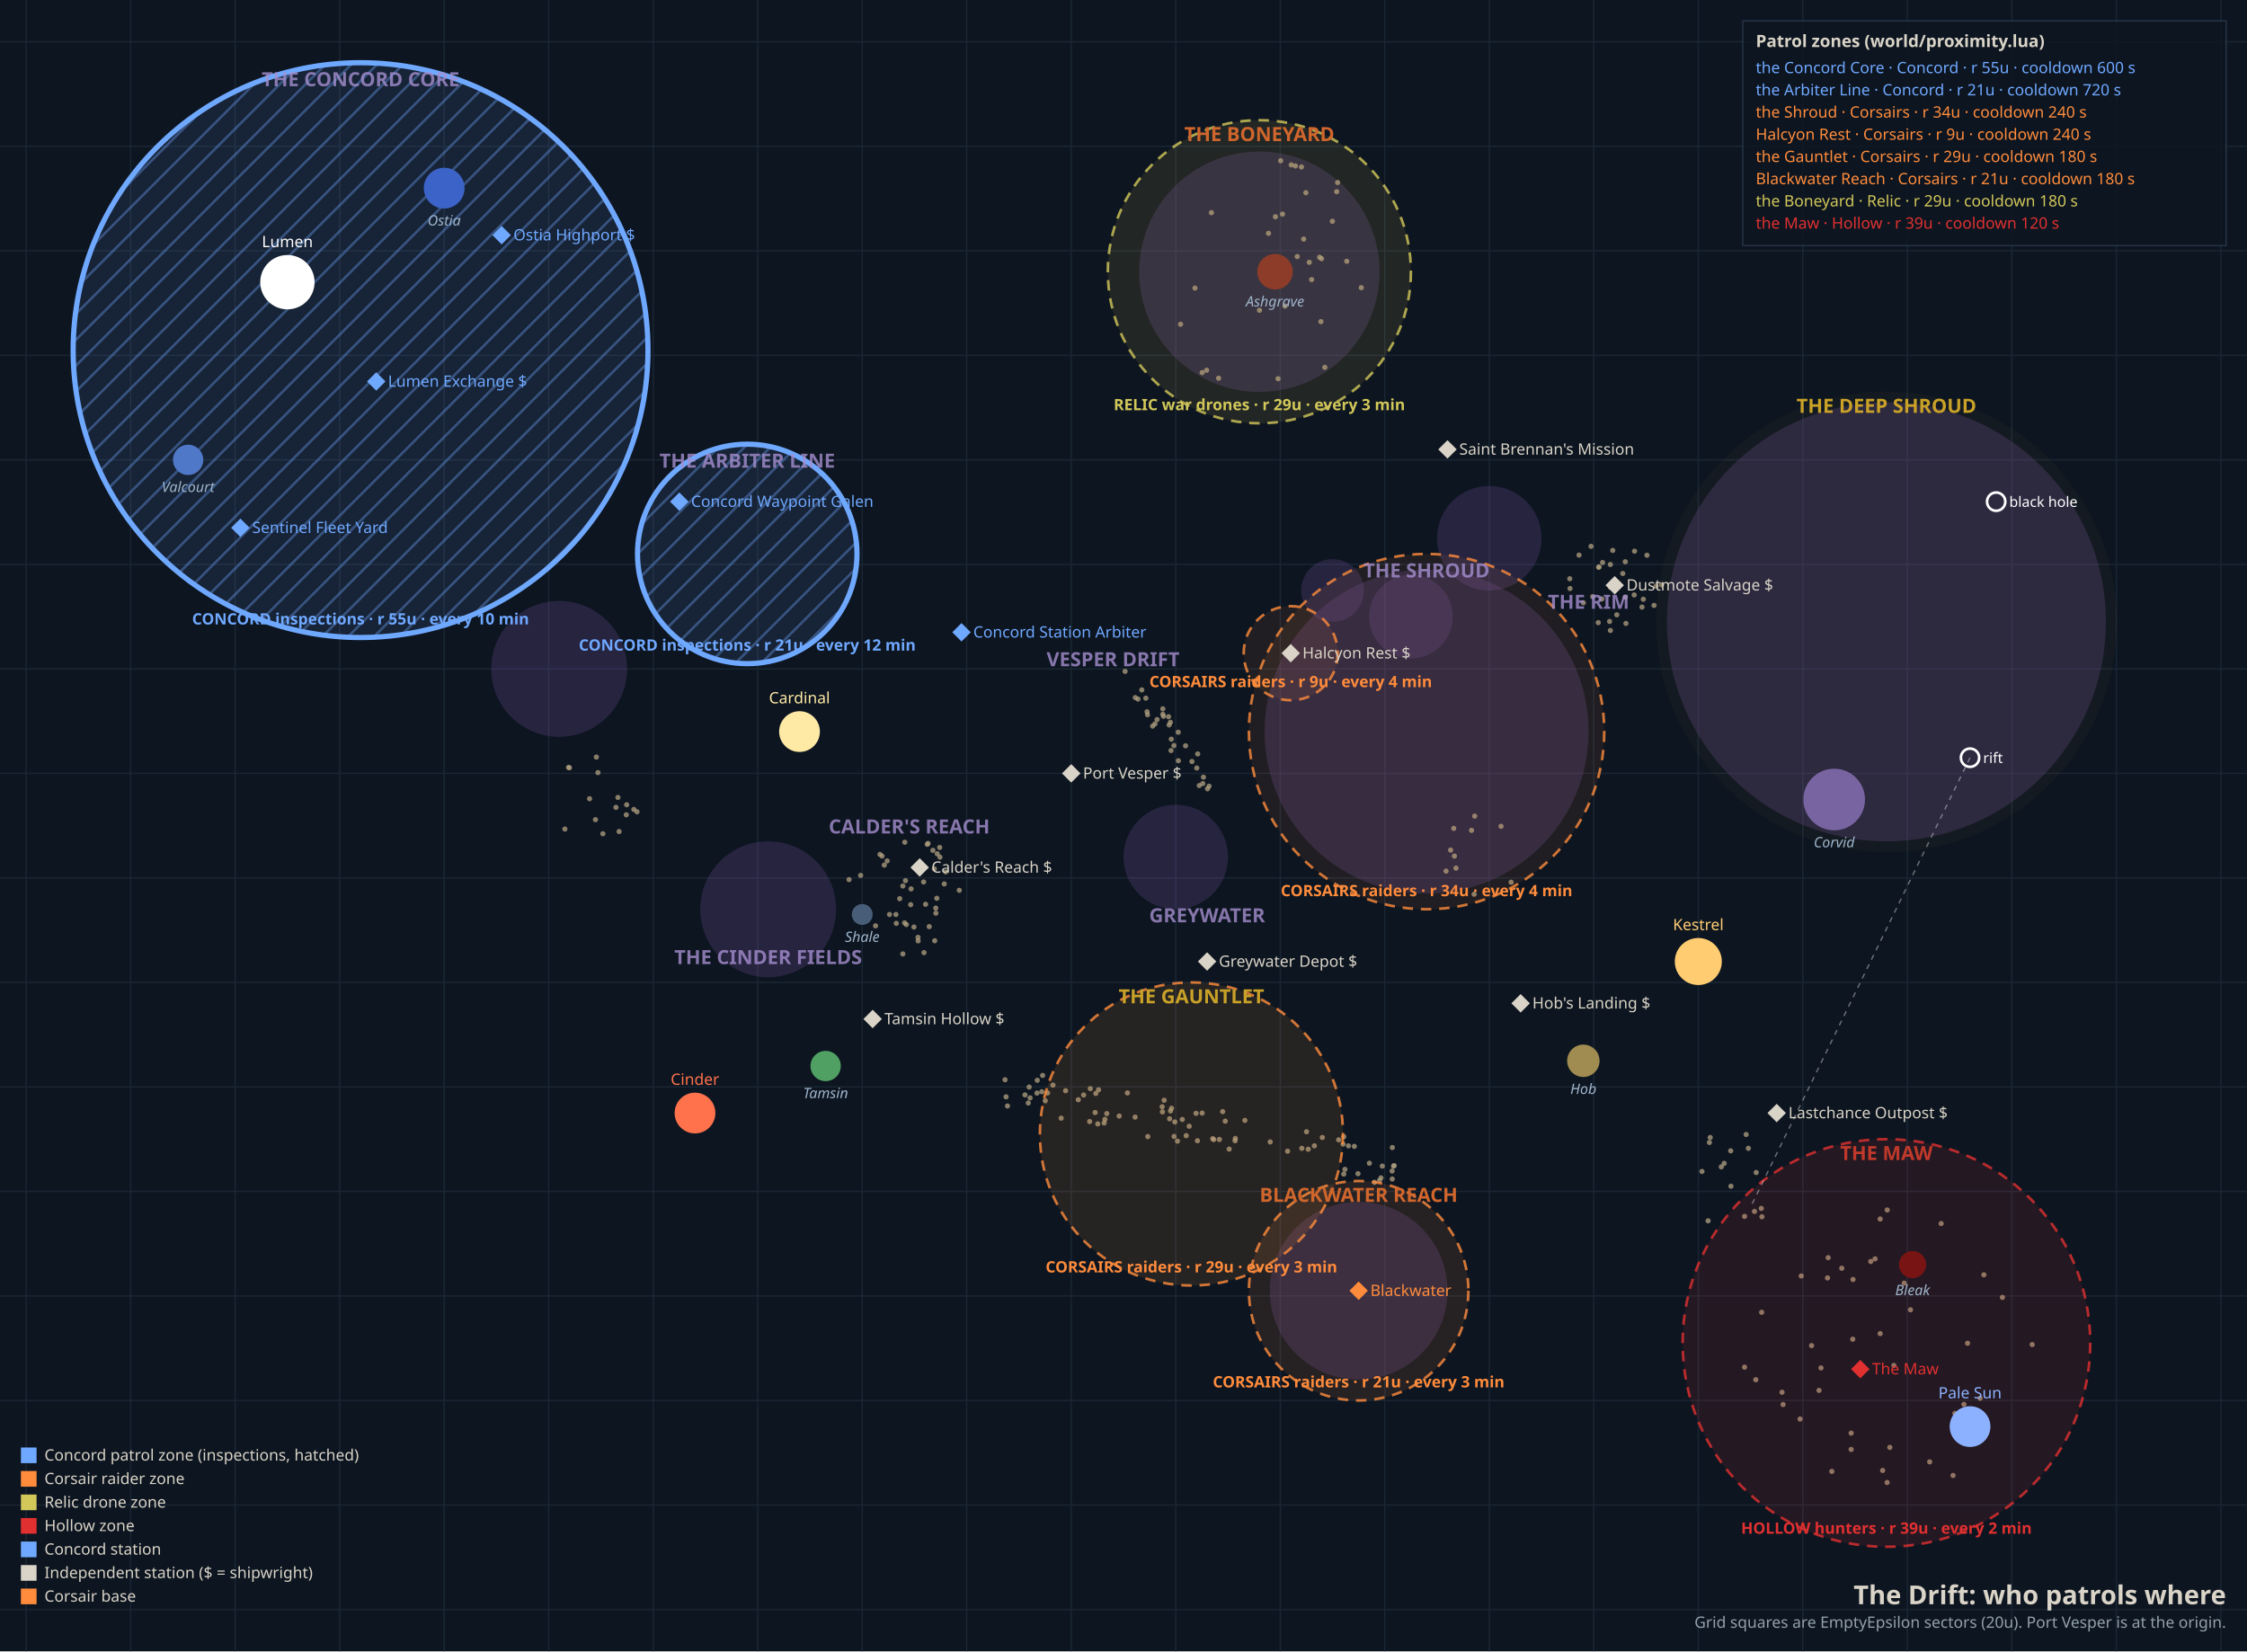
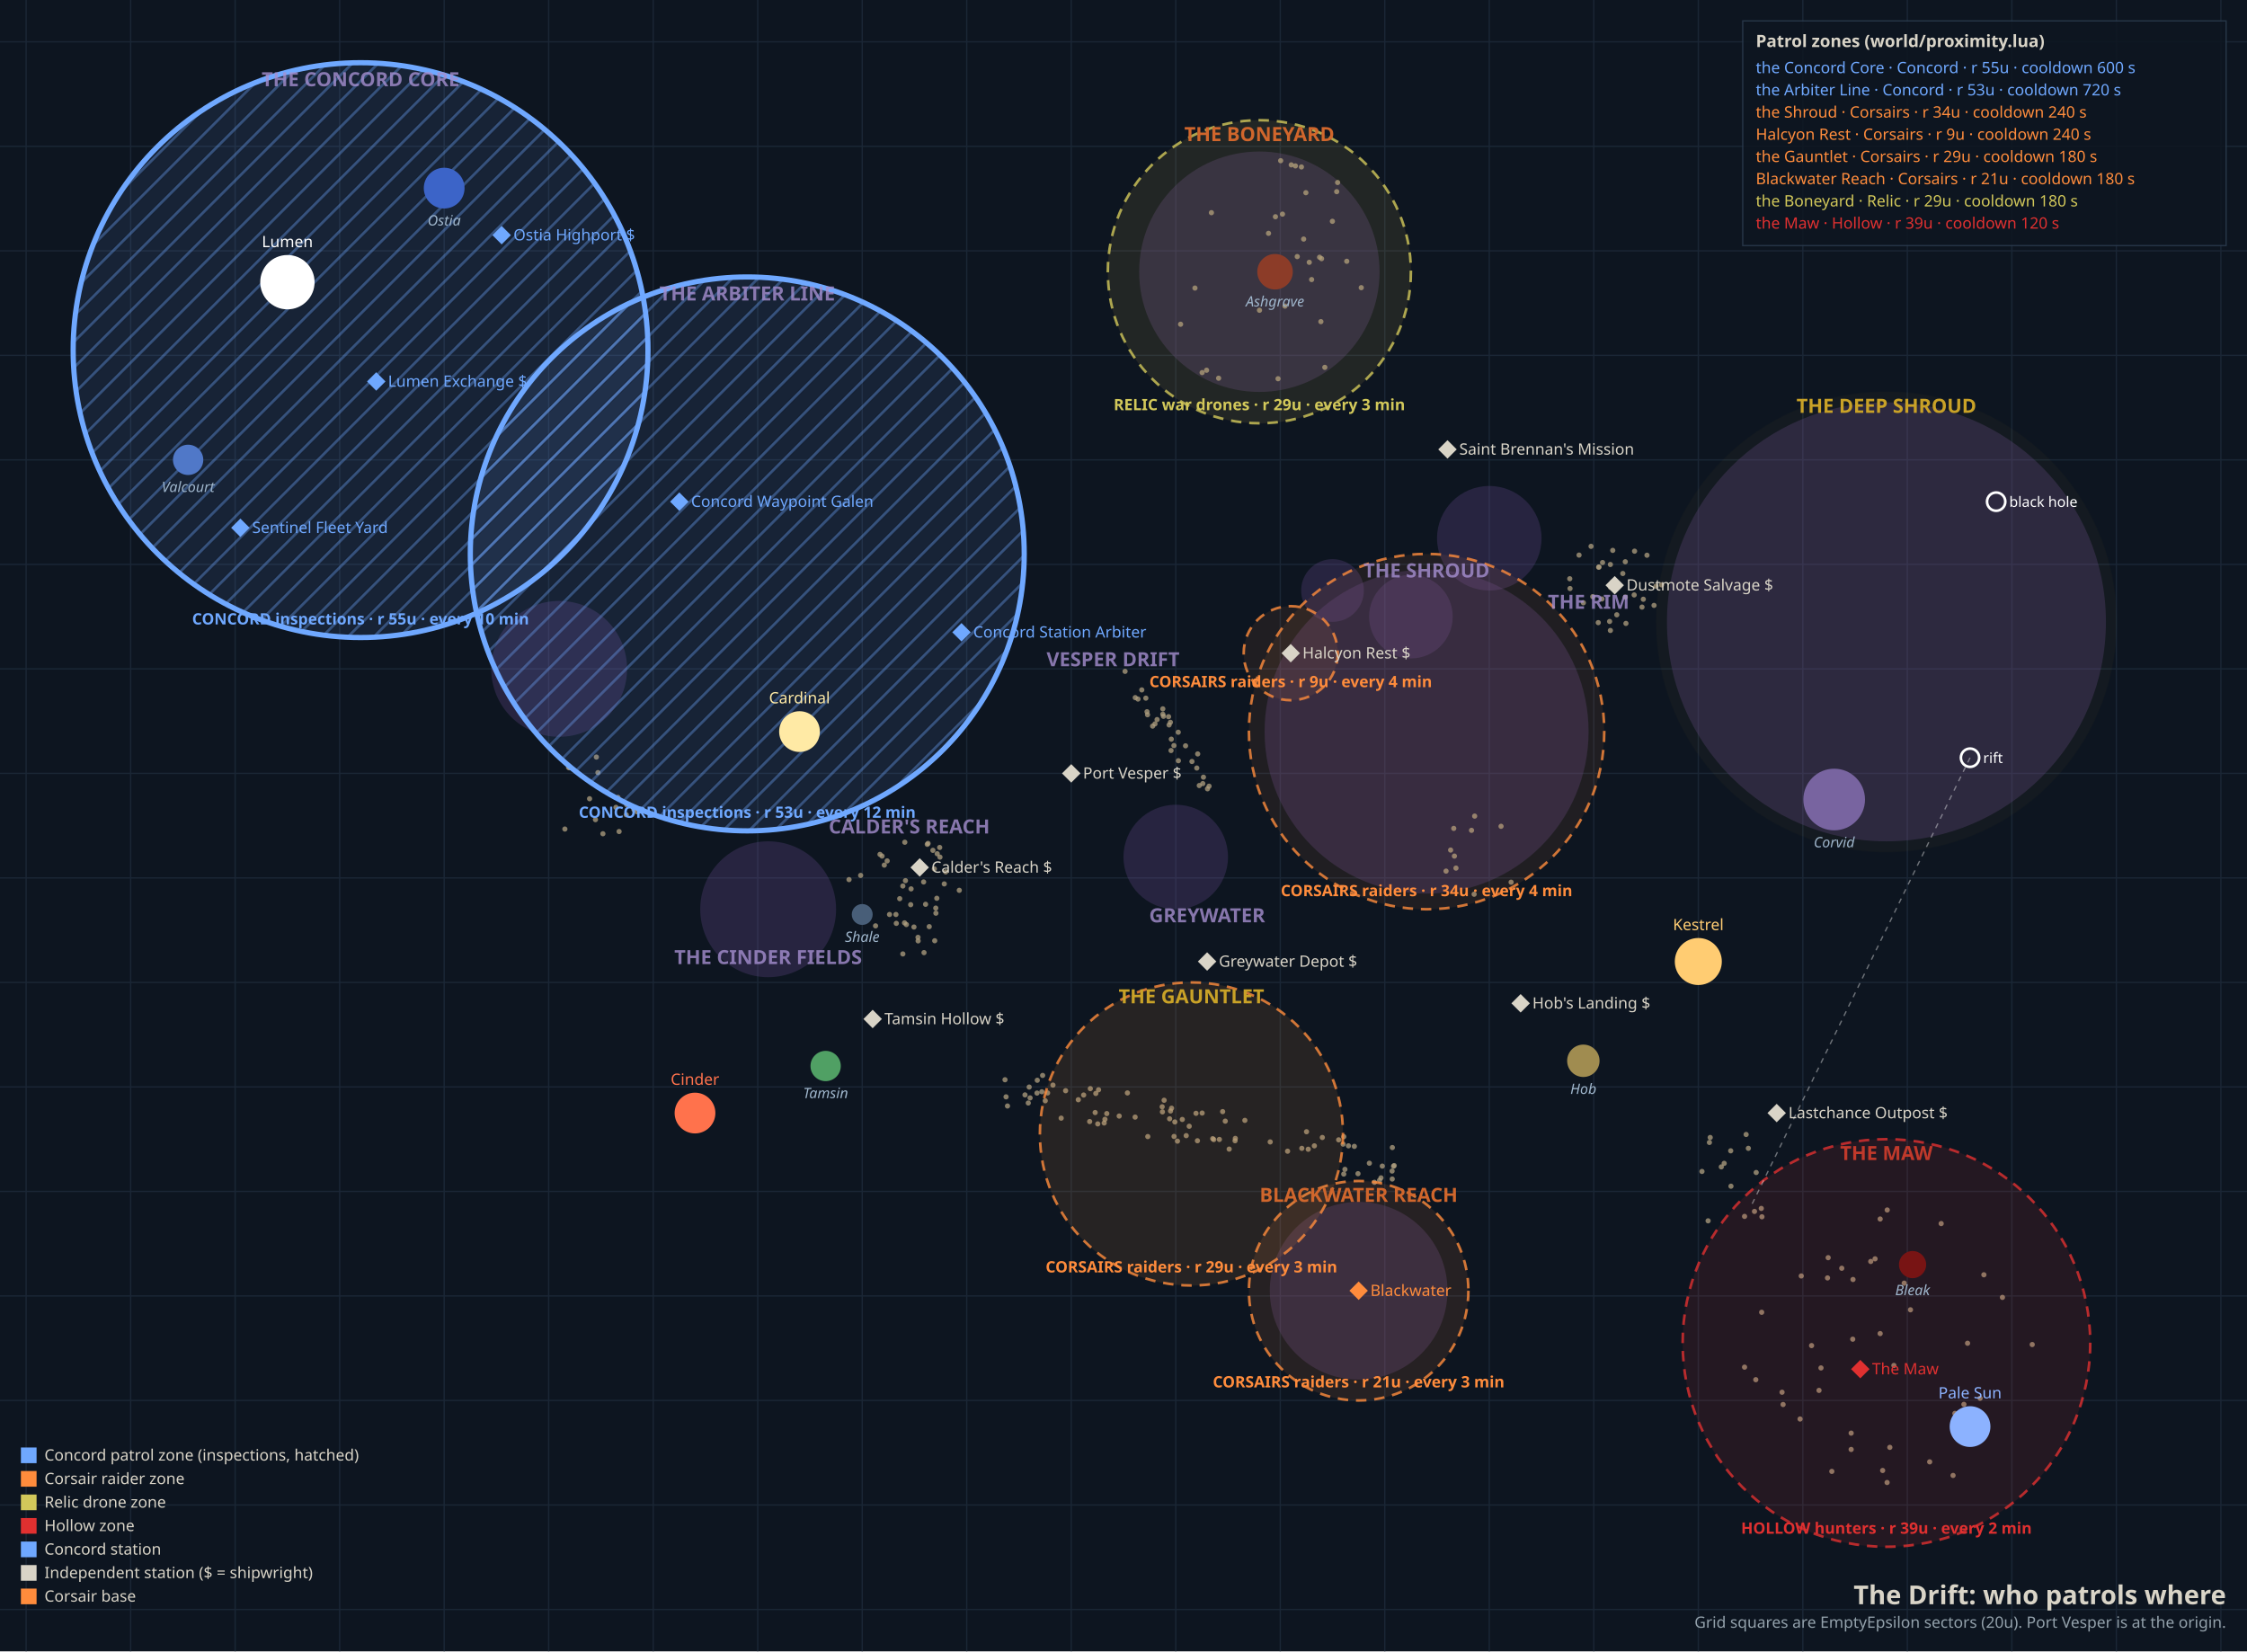
<svg xmlns="http://www.w3.org/2000/svg" viewBox="0 0 1720 1264" font-family="system-ui, sans-serif">
  <rect width="1720" height="1264" fill="#0d1520" />
  <line x1="-60.0" y1="0" x2="-60.0" y2="1264" stroke="#1a2635" stroke-width="1" />
  <line x1="20.0" y1="0" x2="20.0" y2="1264" stroke="#1a2635" stroke-width="1" />
  <line x1="100.0" y1="0" x2="100.0" y2="1264" stroke="#1a2635" stroke-width="1" />
  <line x1="180.0" y1="0" x2="180.0" y2="1264" stroke="#1a2635" stroke-width="1" />
  <line x1="260.0" y1="0" x2="260.0" y2="1264" stroke="#1a2635" stroke-width="1" />
  <line x1="340.0" y1="0" x2="340.0" y2="1264" stroke="#1a2635" stroke-width="1" />
  <line x1="420.0" y1="0" x2="420.0" y2="1264" stroke="#1a2635" stroke-width="1" />
  <line x1="500.0" y1="0" x2="500.0" y2="1264" stroke="#1a2635" stroke-width="1" />
  <line x1="580.0" y1="0" x2="580.0" y2="1264" stroke="#1a2635" stroke-width="1" />
  <line x1="660.0" y1="0" x2="660.0" y2="1264" stroke="#1a2635" stroke-width="1" />
  <line x1="740.0" y1="0" x2="740.0" y2="1264" stroke="#1a2635" stroke-width="1" />
  <line x1="820.0" y1="0" x2="820.0" y2="1264" stroke="#1a2635" stroke-width="1" />
  <line x1="900.0" y1="0" x2="900.0" y2="1264" stroke="#1a2635" stroke-width="1" />
  <line x1="980.0" y1="0" x2="980.0" y2="1264" stroke="#1a2635" stroke-width="1" />
  <line x1="1060.0" y1="0" x2="1060.0" y2="1264" stroke="#1a2635" stroke-width="1" />
  <line x1="1140.0" y1="0" x2="1140.0" y2="1264" stroke="#1a2635" stroke-width="1" />
  <line x1="1220.0" y1="0" x2="1220.0" y2="1264" stroke="#1a2635" stroke-width="1" />
  <line x1="1300.0" y1="0" x2="1300.0" y2="1264" stroke="#1a2635" stroke-width="1" />
  <line x1="1380.0" y1="0" x2="1380.0" y2="1264" stroke="#1a2635" stroke-width="1" />
  <line x1="1460.0" y1="0" x2="1460.0" y2="1264" stroke="#1a2635" stroke-width="1" />
  <line x1="1540.0" y1="0" x2="1540.0" y2="1264" stroke="#1a2635" stroke-width="1" />
  <line x1="1620.0" y1="0" x2="1620.0" y2="1264" stroke="#1a2635" stroke-width="1" />
  <line x1="1700.0" y1="0" x2="1700.0" y2="1264" stroke="#1a2635" stroke-width="1" />
  <line x1="0" y1="-48.0" x2="1720" y2="-48.0" stroke="#1a2635" stroke-width="1" />
  <line x1="0" y1="32.0" x2="1720" y2="32.0" stroke="#1a2635" stroke-width="1" />
  <line x1="0" y1="112.0" x2="1720" y2="112.0" stroke="#1a2635" stroke-width="1" />
  <line x1="0" y1="192.0" x2="1720" y2="192.0" stroke="#1a2635" stroke-width="1" />
  <line x1="0" y1="272.0" x2="1720" y2="272.0" stroke="#1a2635" stroke-width="1" />
  <line x1="0" y1="352.0" x2="1720" y2="352.0" stroke="#1a2635" stroke-width="1" />
  <line x1="0" y1="432.0" x2="1720" y2="432.0" stroke="#1a2635" stroke-width="1" />
  <line x1="0" y1="512.0" x2="1720" y2="512.0" stroke="#1a2635" stroke-width="1" />
  <line x1="0" y1="592.0" x2="1720" y2="592.0" stroke="#1a2635" stroke-width="1" />
  <line x1="0" y1="672.0" x2="1720" y2="672.0" stroke="#1a2635" stroke-width="1" />
  <line x1="0" y1="752.0" x2="1720" y2="752.0" stroke="#1a2635" stroke-width="1" />
  <line x1="0" y1="832.0" x2="1720" y2="832.0" stroke="#1a2635" stroke-width="1" />
  <line x1="0" y1="912.0" x2="1720" y2="912.0" stroke="#1a2635" stroke-width="1" />
  <line x1="0" y1="992.0" x2="1720" y2="992.0" stroke="#1a2635" stroke-width="1" />
  <line x1="0" y1="1072.0" x2="1720" y2="1072.0" stroke="#1a2635" stroke-width="1" />
  <line x1="0" y1="1152.0" x2="1720" y2="1152.0" stroke="#1a2635" stroke-width="1" />
  <line x1="0" y1="1232.0" x2="1720" y2="1232.0" stroke="#1a2635" stroke-width="1" />
  <circle cx="1092.0" cy="560.0" r="124.0" fill="#6a4c93" opacity="0.28" />
  <circle cx="1444.0" cy="476.0" r="168.0" fill="#6a4c93" opacity="0.28" />
  <circle cx="1040.0" cy="988.0" r="68.0" fill="#6a4c93" opacity="0.28" />
  <circle cx="964.0" cy="208.0" r="92.0" fill="#6a4c93" opacity="0.28" />
  <circle cx="588.0" cy="696.0" r="52.0" fill="#6a4c93" opacity="0.28" />
  <circle cx="900.0" cy="656.0" r="40.0" fill="#6a4c93" opacity="0.28" />
  <circle cx="428.0" cy="512.0" r="52.0" fill="#6a4c93" opacity="0.28" />
  <circle cx="1080.0" cy="472.0" r="32.0" fill="#6a4c93" opacity="0.28" />
  <circle cx="1140.0" cy="412.0" r="40.0" fill="#6a4c93" opacity="0.28" />
  <circle cx="1020.0" cy="452.0" r="24.0" fill="#6a4c93" opacity="0.28" />
  <circle cx="691.1" cy="678.2" r="2" fill="#b0a080" opacity="0.75" />
  <circle cx="692.4" cy="706.4" r="2" fill="#b0a080" opacity="0.75" />
  <circle cx="692.6" cy="644.7" r="2" fill="#b0a080" opacity="0.75" />
  <circle cx="707.0" cy="675.1" r="2" fill="#b0a080" opacity="0.75" />
  <circle cx="688.7" cy="687.9" r="2" fill="#b0a080" opacity="0.75" />
  <circle cx="702.7" cy="717.5" r="2" fill="#b0a080" opacity="0.75" />
  <circle cx="717.1" cy="687.6" r="2" fill="#b0a080" opacity="0.75" />
  <circle cx="675.2" cy="655.3" r="2" fill="#b0a080" opacity="0.75" />
  <circle cx="702.8" cy="720.2" r="2" fill="#b0a080" opacity="0.75" />
  <circle cx="697.4" cy="680.4" r="2" fill="#b0a080" opacity="0.75" />
  <circle cx="709.8" cy="646.3" r="2" fill="#b0a080" opacity="0.75" />
  <circle cx="685.8" cy="700.0" r="2" fill="#b0a080" opacity="0.75" />
  <circle cx="722.8" cy="676.6" r="2" fill="#b0a080" opacity="0.75" />
  <circle cx="708.5" cy="692.2" r="2" fill="#b0a080" opacity="0.75" />
  <circle cx="717.4" cy="653.5" r="2" fill="#b0a080" opacity="0.75" />
  <circle cx="710.4" cy="645.6" r="2" fill="#b0a080" opacity="0.75" />
  <circle cx="649.9" cy="673.3" r="2" fill="#b0a080" opacity="0.75" />
  <circle cx="670.2" cy="708.7" r="2" fill="#b0a080" opacity="0.75" />
  <circle cx="714.1" cy="650.9" r="2" fill="#b0a080" opacity="0.75" />
  <circle cx="719.5" cy="656.1" r="2" fill="#b0a080" opacity="0.75" />
  <circle cx="693.1" cy="674.1" r="2" fill="#b0a080" opacity="0.75" />
  <circle cx="699.6" cy="709.6" r="2" fill="#b0a080" opacity="0.75" />
  <circle cx="716.3" cy="695.1" r="2" fill="#b0a080" opacity="0.75" />
  <circle cx="716.4" cy="699.0" r="2" fill="#b0a080" opacity="0.75" />
  <circle cx="676.9" cy="662.2" r="2" fill="#b0a080" opacity="0.75" />
  <circle cx="680.9" cy="700.0" r="2" fill="#b0a080" opacity="0.75" />
  <circle cx="691.1" cy="730.2" r="2" fill="#b0a080" opacity="0.75" />
  <circle cx="673.6" cy="654.0" r="2" fill="#b0a080" opacity="0.75" />
  <circle cx="715.5" cy="720.1" r="2" fill="#b0a080" opacity="0.75" />
  <circle cx="711.3" cy="709.3" r="2" fill="#b0a080" opacity="0.75" />
  <circle cx="734.3" cy="681.5" r="2" fill="#b0a080" opacity="0.75" />
  <circle cx="658.8" cy="670.1" r="2" fill="#b0a080" opacity="0.75" />
  <circle cx="719.3" cy="648.7" r="2" fill="#b0a080" opacity="0.75" />
  <circle cx="697.1" cy="692.5" r="2" fill="#b0a080" opacity="0.75" />
  <circle cx="686.1" cy="706.8" r="2" fill="#b0a080" opacity="0.75" />
  <circle cx="707.3" cy="729.2" r="2" fill="#b0a080" opacity="0.75" />
  <circle cx="715.2" cy="665.1" r="2" fill="#b0a080" opacity="0.75" />
  <circle cx="679.1" cy="659.0" r="2" fill="#b0a080" opacity="0.75" />
  <circle cx="723.9" cy="667.4" r="2" fill="#b0a080" opacity="0.75" />
  <circle cx="693.8" cy="707.7" r="2" fill="#b0a080" opacity="0.75" />
  <circle cx="937.9" cy="858.2" r="2" fill="#b0a080" opacity="0.75" />
  <circle cx="940.9" cy="879.6" r="2" fill="#b0a080" opacity="0.75" />
  <circle cx="889.6" cy="847.2" r="2" fill="#b0a080" opacity="0.75" />
  <circle cx="1067.2" cy="892.2" r="2" fill="#b0a080" opacity="0.75" />
  <circle cx="798.1" cy="823.2" r="2" fill="#b0a080" opacity="0.75" />
  <circle cx="800.1" cy="842.6" r="2" fill="#b0a080" opacity="0.75" />
  <circle cx="1006.1" cy="877.1" r="2" fill="#b0a080" opacity="0.75" />
  <circle cx="787.8" cy="832.1" r="2" fill="#b0a080" opacity="0.75" />
  <circle cx="1066.7" cy="892.7" r="2" fill="#b0a080" opacity="0.75" />
  <circle cx="1057.1" cy="901.6" r="2" fill="#b0a080" opacity="0.75" />
  <circle cx="770.1" cy="839.6" r="2" fill="#b0a080" opacity="0.75" />
  <circle cx="972.3" cy="874.1" r="2" fill="#b0a080" opacity="0.75" />
  <circle cx="847.2" cy="852.4" r="2" fill="#b0a080" opacity="0.75" />
  <circle cx="801.9" cy="836.6" r="2" fill="#b0a080" opacity="0.75" />
  <circle cx="901.3" cy="873.5" r="2" fill="#b0a080" opacity="0.75" />
  <circle cx="1032.2" cy="877.1" r="2" fill="#b0a080" opacity="0.75" />
  <circle cx="920.2" cy="852.0" r="2" fill="#b0a080" opacity="0.75" />
  <circle cx="1039.5" cy="898.4" r="2" fill="#b0a080" opacity="0.75" />
  <circle cx="856.7" cy="854.3" r="2" fill="#b0a080" opacity="0.75" />
  <circle cx="952.9" cy="857.6" r="2" fill="#b0a080" opacity="0.75" />
  <circle cx="996.5" cy="879.0" r="2" fill="#b0a080" opacity="0.75" />
  <circle cx="1001.4" cy="879.7" r="2" fill="#b0a080" opacity="0.75" />
  <circle cx="769.3" cy="826.5" r="2" fill="#b0a080" opacity="0.75" />
  <circle cx="771.2" cy="846.6" r="2" fill="#b0a080" opacity="0.75" />
  <circle cx="1029.5" cy="895.1" r="2" fill="#b0a080" opacity="0.75" />
  <circle cx="863.0" cy="836.6" r="2" fill="#b0a080" opacity="0.75" />
  <circle cx="1028.6" cy="898.7" r="2" fill="#b0a080" opacity="0.75" />
  <circle cx="793.8" cy="836.7" r="2" fill="#b0a080" opacity="0.75" />
  <circle cx="787.1" cy="844.3" r="2" fill="#b0a080" opacity="0.75" />
  <circle cx="1000.1" cy="866.3" r="2" fill="#b0a080" opacity="0.75" />
  <circle cx="910.3" cy="862.1" r="2" fill="#b0a080" opacity="0.75" />
  <circle cx="845.2" cy="859.6" r="2" fill="#b0a080" opacity="0.75" />
  <circle cx="896.8" cy="848.3" r="2" fill="#b0a080" opacity="0.75" />
  <circle cx="928.3" cy="871.6" r="2" fill="#b0a080" opacity="0.75" />
  <circle cx="829.5" cy="838.2" r="2" fill="#b0a080" opacity="0.75" />
  <circle cx="1065.6" cy="896.4" r="2" fill="#b0a080" opacity="0.75" />
  <circle cx="899.3" cy="858.8" r="2" fill="#b0a080" opacity="0.75" />
  <circle cx="806.0" cy="830.6" r="2" fill="#b0a080" opacity="0.75" />
  <circle cx="868.9" cy="855.1" r="2" fill="#b0a080" opacity="0.75" />
  <circle cx="838.8" cy="837.0" r="2" fill="#b0a080" opacity="0.75" />
  <circle cx="788.5" cy="840.4" r="2" fill="#b0a080" opacity="0.75" />
  <circle cx="834.1" cy="858.5" r="2" fill="#b0a080" opacity="0.75" />
  <circle cx="1028.6" cy="870.1" r="2" fill="#b0a080" opacity="0.75" />
  <circle cx="838.3" cy="851.6" r="2" fill="#b0a080" opacity="0.75" />
  <circle cx="834.6" cy="833.3" r="2" fill="#b0a080" opacity="0.75" />
  <circle cx="1048.2" cy="890.4" r="2" fill="#b0a080" opacity="0.75" />
  <circle cx="908.0" cy="869.3" r="2" fill="#b0a080" opacity="0.75" />
  <circle cx="1012.2" cy="870.7" r="2" fill="#b0a080" opacity="0.75" />
  <circle cx="797.5" cy="835.7" r="2" fill="#b0a080" opacity="0.75" />
  <circle cx="895.3" cy="856.4" r="2" fill="#b0a080" opacity="0.75" />
  <circle cx="985.6" cy="881.2" r="2" fill="#b0a080" opacity="0.75" />
  <circle cx="1065.8" cy="878.4" r="2" fill="#b0a080" opacity="0.75" />
  <circle cx="889.8" cy="851.1" r="2" fill="#b0a080" opacity="0.75" />
  <circle cx="1028.1" cy="875.8" r="2" fill="#b0a080" opacity="0.75" />
  <circle cx="825.4" cy="841.8" r="2" fill="#b0a080" opacity="0.75" />
  <circle cx="896.0" cy="850.4" r="2" fill="#b0a080" opacity="0.75" />
  <circle cx="840.3" cy="860.3" r="2" fill="#b0a080" opacity="0.75" />
  <circle cx="898.7" cy="869.9" r="2" fill="#b0a080" opacity="0.75" />
  <circle cx="935.9" cy="850.9" r="2" fill="#b0a080" opacity="0.75" />
  <circle cx="1065.7" cy="902.5" r="2" fill="#b0a080" opacity="0.75" />
  <circle cx="1056.0" cy="903.5" r="2" fill="#b0a080" opacity="0.75" />
  <circle cx="1024.7" cy="872.5" r="2" fill="#b0a080" opacity="0.75" />
  <circle cx="915.5" cy="852.2" r="2" fill="#b0a080" opacity="0.75" />
  <circle cx="891.1" cy="842.2" r="2" fill="#b0a080" opacity="0.75" />
  <circle cx="878.6" cy="870.0" r="2" fill="#b0a080" opacity="0.75" />
  <circle cx="845.8" cy="856.8" r="2" fill="#b0a080" opacity="0.75" />
  <circle cx="905.0" cy="856.9" r="2" fill="#b0a080" opacity="0.75" />
  <circle cx="1052.1" cy="905.0" r="2" fill="#b0a080" opacity="0.75" />
  <circle cx="933.4" cy="872.2" r="2" fill="#b0a080" opacity="0.75" />
  <circle cx="815.7" cy="834.9" r="2" fill="#b0a080" opacity="0.75" />
  <circle cx="1058.1" cy="892.6" r="2" fill="#b0a080" opacity="0.75" />
  <circle cx="929.1" cy="872.3" r="2" fill="#b0a080" opacity="0.75" />
  <circle cx="784.6" cy="838.1" r="2" fill="#b0a080" opacity="0.75" />
  <circle cx="916.6" cy="873.2" r="2" fill="#b0a080" opacity="0.75" />
  <circle cx="812.3" cy="855.9" r="2" fill="#b0a080" opacity="0.75" />
  <circle cx="794.0" cy="826.9" r="2" fill="#b0a080" opacity="0.75" />
  <circle cx="945.4" cy="873.2" r="2" fill="#b0a080" opacity="0.75" />
  <circle cx="840.9" cy="834.2" r="2" fill="#b0a080" opacity="0.75" />
  <circle cx="1036.7" cy="877.5" r="2" fill="#b0a080" opacity="0.75" />
  <circle cx="945.6" cy="871.4" r="2" fill="#b0a080" opacity="0.75" />
  <circle cx="1212.0" cy="461.4" r="2" fill="#b0a080" opacity="0.75" />
  <circle cx="1201.6" cy="443.0" r="2" fill="#b0a080" opacity="0.75" />
  <circle cx="1244.6" cy="477.2" r="2" fill="#b0a080" opacity="0.75" />
  <circle cx="1237.6" cy="470.6" r="2" fill="#b0a080" opacity="0.75" />
  <circle cx="1226.7" cy="430.6" r="2" fill="#b0a080" opacity="0.75" />
  <circle cx="1223.4" cy="476.6" r="2" fill="#b0a080" opacity="0.75" />
  <circle cx="1257.9" cy="458.7" r="2" fill="#b0a080" opacity="0.75" />
  <circle cx="1271.9" cy="447.7" r="2" fill="#b0a080" opacity="0.75" />
  <circle cx="1250.9" cy="455.4" r="2" fill="#b0a080" opacity="0.75" />
  <circle cx="1232.7" cy="482.6" r="2" fill="#b0a080" opacity="0.75" />
  <circle cx="1260.7" cy="425.0" r="2" fill="#b0a080" opacity="0.75" />
  <circle cx="1226.2" cy="458.5" r="2" fill="#b0a080" opacity="0.75" />
  <circle cx="1251.2" cy="421.9" r="2" fill="#b0a080" opacity="0.75" />
  <circle cx="1208.7" cy="424.9" r="2" fill="#b0a080" opacity="0.75" />
  <circle cx="1234.2" cy="445.4" r="2" fill="#b0a080" opacity="0.75" />
  <circle cx="1244.1" cy="430.0" r="2" fill="#b0a080" opacity="0.75" />
  <circle cx="1217.9" cy="418.2" r="2" fill="#b0a080" opacity="0.75" />
  <circle cx="1244.1" cy="457.1" r="2" fill="#b0a080" opacity="0.75" />
  <circle cx="1256.9" cy="464.7" r="2" fill="#b0a080" opacity="0.75" />
  <circle cx="1232.1" cy="475.7" r="2" fill="#b0a080" opacity="0.75" />
  <circle cx="1232.7" cy="432.1" r="2" fill="#b0a080" opacity="0.75" />
  <circle cx="1223.7" cy="434.2" r="2" fill="#b0a080" opacity="0.75" />
  <circle cx="1201.8" cy="450.5" r="2" fill="#b0a080" opacity="0.75" />
  <circle cx="1242.2" cy="439.0" r="2" fill="#b0a080" opacity="0.75" />
  <circle cx="1219.2" cy="456.7" r="2" fill="#b0a080" opacity="0.75" />
  <circle cx="1267.6" cy="448.7" r="2" fill="#b0a080" opacity="0.75" />
  <circle cx="1224.0" cy="434.0" r="2" fill="#b0a080" opacity="0.75" />
  <circle cx="1234.5" cy="421.3" r="2" fill="#b0a080" opacity="0.75" />
  <circle cx="1232.8" cy="449.6" r="2" fill="#b0a080" opacity="0.75" />
  <circle cx="1266.1" cy="463.4" r="2" fill="#b0a080" opacity="0.75" />
  <circle cx="1019.9" cy="169.4" r="2" fill="#b0a080" opacity="0.75" />
  <circle cx="999.6" cy="147.5" r="2" fill="#b0a080" opacity="0.75" />
  <circle cx="983.6" cy="234.3" r="2" fill="#b0a080" opacity="0.75" />
  <circle cx="932.8" cy="289.5" r="2" fill="#b0a080" opacity="0.75" />
  <circle cx="988.4" cy="126.2" r="2" fill="#b0a080" opacity="0.75" />
  <circle cx="997.9" cy="183.0" r="2" fill="#b0a080" opacity="0.75" />
  <circle cx="964.1" cy="237.5" r="2" fill="#b0a080" opacity="0.75" />
  <circle cx="980.3" cy="123.0" r="2" fill="#b0a080" opacity="0.75" />
  <circle cx="903.7" cy="248.2" r="2" fill="#b0a080" opacity="0.75" />
  <circle cx="1014.1" cy="281.2" r="2" fill="#b0a080" opacity="0.75" />
  <circle cx="1023.9" cy="139.7" r="2" fill="#b0a080" opacity="0.75" />
  <circle cx="996.2" cy="127.8" r="2" fill="#b0a080" opacity="0.75" />
  <circle cx="1042.0" cy="220.2" r="2" fill="#b0a080" opacity="0.75" />
  <circle cx="920.2" cy="285.2" r="2" fill="#b0a080" opacity="0.75" />
  <circle cx="991.6" cy="127.0" r="2" fill="#b0a080" opacity="0.75" />
  <circle cx="981.7" cy="163.9" r="2" fill="#b0a080" opacity="0.75" />
  <circle cx="971.0" cy="178.6" r="2" fill="#b0a080" opacity="0.75" />
  <circle cx="1023.2" cy="146.7" r="2" fill="#b0a080" opacity="0.75" />
  <circle cx="978.3" cy="289.9" r="2" fill="#b0a080" opacity="0.75" />
  <circle cx="914.7" cy="220.5" r="2" fill="#b0a080" opacity="0.75" />
  <circle cx="976.3" cy="165.9" r="2" fill="#b0a080" opacity="0.75" />
  <circle cx="1004.0" cy="214.0" r="2" fill="#b0a080" opacity="0.75" />
  <circle cx="923.6" cy="283.4" r="2" fill="#b0a080" opacity="0.75" />
  <circle cx="1011.6" cy="198.0" r="2" fill="#b0a080" opacity="0.75" />
  <circle cx="927.3" cy="162.8" r="2" fill="#b0a080" opacity="0.75" />
  <circle cx="1030.9" cy="200.0" r="2" fill="#b0a080" opacity="0.75" />
  <circle cx="993.0" cy="196.4" r="2" fill="#b0a080" opacity="0.75" />
  <circle cx="1002.2" cy="200.8" r="2" fill="#b0a080" opacity="0.75" />
  <circle cx="1010.1" cy="196.9" r="2" fill="#b0a080" opacity="0.75" />
  <circle cx="1011.1" cy="246.2" r="2" fill="#b0a080" opacity="0.75" />
  <circle cx="1435.3" cy="963.6" r="2" fill="#b0a080" opacity="0.75" />
  <circle cx="1378.8" cy="976.7" r="2" fill="#b0a080" opacity="0.75" />
  <circle cx="1377.9" cy="1086.2" r="2" fill="#b0a080" opacity="0.75" />
  <circle cx="1441.1" cy="1125.6" r="2" fill="#b0a080" opacity="0.75" />
  <circle cx="1555.6" cy="1029.2" r="2" fill="#b0a080" opacity="0.75" />
  <circle cx="1348.5" cy="1004.5" r="2" fill="#b0a080" opacity="0.75" />
  <circle cx="1439.2" cy="933.1" r="2" fill="#b0a080" opacity="0.75" />
  <circle cx="1423.8" cy="1051.1" r="2" fill="#b0a080" opacity="0.75" />
  <circle cx="1409.8" cy="970.8" r="2" fill="#b0a080" opacity="0.75" />
  <circle cx="1402.2" cy="1126.3" r="2" fill="#b0a080" opacity="0.75" />
  <circle cx="1432.0" cy="965.6" r="2" fill="#b0a080" opacity="0.75" />
  <circle cx="1417.0" cy="1097.0" r="2" fill="#b0a080" opacity="0.75" />
  <circle cx="1392.4" cy="1064.3" r="2" fill="#b0a080" opacity="0.75" />
  <circle cx="1496.4" cy="1081.9" r="2" fill="#b0a080" opacity="0.75" />
  <circle cx="1532.8" cy="993.1" r="2" fill="#b0a080" opacity="0.75" />
  <circle cx="1518.6" cy="975.8" r="2" fill="#b0a080" opacity="0.75" />
  <circle cx="1417.0" cy="1109.5" r="2" fill="#b0a080" opacity="0.75" />
  <circle cx="1506.1" cy="1028.2" r="2" fill="#b0a080" opacity="0.75" />
  <circle cx="1364.1" cy="1065.7" r="2" fill="#b0a080" opacity="0.75" />
  <circle cx="1399.4" cy="962.7" r="2" fill="#b0a080" opacity="0.75" />
  <circle cx="1393.9" cy="1047.1" r="2" fill="#b0a080" opacity="0.75" />
  <circle cx="1335.4" cy="1046.5" r="2" fill="#b0a080" opacity="0.75" />
  <circle cx="1457.6" cy="982.2" r="2" fill="#b0a080" opacity="0.75" />
  <circle cx="1515.7" cy="1070.3" r="2" fill="#b0a080" opacity="0.75" />
  <circle cx="1398.9" cy="978.2" r="2" fill="#b0a080" opacity="0.75" />
  <circle cx="1485.9" cy="936.6" r="2" fill="#b0a080" opacity="0.75" />
  <circle cx="1418.4" cy="979.4" r="2" fill="#b0a080" opacity="0.75" />
  <circle cx="1449.7" cy="1045.2" r="2" fill="#b0a080" opacity="0.75" />
  <circle cx="1446.6" cy="1107.9" r="2" fill="#b0a080" opacity="0.75" />
  <circle cx="1462.4" cy="1002.6" r="2" fill="#b0a080" opacity="0.75" />
  <circle cx="1364.9" cy="1075.1" r="2" fill="#b0a080" opacity="0.75" />
  <circle cx="1477.1" cy="1119.0" r="2" fill="#b0a080" opacity="0.75" />
  <circle cx="1386.7" cy="1030.0" r="2" fill="#b0a080" opacity="0.75" />
  <circle cx="1439.2" cy="1020.8" r="2" fill="#b0a080" opacity="0.75" />
  <circle cx="1444.6" cy="926.2" r="2" fill="#b0a080" opacity="0.75" />
  <circle cx="1503.3" cy="1075.0" r="2" fill="#b0a080" opacity="0.75" />
  <circle cx="1495.0" cy="1129.4" r="2" fill="#b0a080" opacity="0.75" />
  <circle cx="1418.2" cy="1025.1" r="2" fill="#b0a080" opacity="0.75" />
  <circle cx="1444.5" cy="1134.8" r="2" fill="#b0a080" opacity="0.75" />
  <circle cx="1344.0" cy="1056.1" r="2" fill="#b0a080" opacity="0.75" />
  <circle cx="902.0" cy="582.3" r="2" fill="#b0a080" opacity="0.75" />
  <circle cx="896.4" cy="574.5" r="2" fill="#b0a080" opacity="0.75" />
  <circle cx="925.5" cy="601.8" r="2" fill="#b0a080" opacity="0.75" />
  <circle cx="912.4" cy="582.9" r="2" fill="#b0a080" opacity="0.75" />
  <circle cx="921.2" cy="594.9" r="2" fill="#b0a080" opacity="0.75" />
  <circle cx="924.3" cy="603.8" r="2" fill="#b0a080" opacity="0.75" />
  <circle cx="894.9" cy="554.9" r="2" fill="#b0a080" opacity="0.75" />
  <circle cx="871.1" cy="535.1" r="2" fill="#b0a080" opacity="0.75" />
  <circle cx="916.1" cy="587.9" r="2" fill="#b0a080" opacity="0.75" />
  <circle cx="907.5" cy="570.9" r="2" fill="#b0a080" opacity="0.75" />
  <circle cx="861.2" cy="513.9" r="2" fill="#b0a080" opacity="0.75" />
  <circle cx="877.1" cy="534.4" r="2" fill="#b0a080" opacity="0.75" />
  <circle cx="901.9" cy="560.5" r="2" fill="#b0a080" opacity="0.75" />
  <circle cx="869.0" cy="534.0" r="2" fill="#b0a080" opacity="0.75" />
  <circle cx="916.8" cy="577.1" r="2" fill="#b0a080" opacity="0.75" />
  <circle cx="885.7" cy="550.8" r="2" fill="#b0a080" opacity="0.75" />
  <circle cx="890.6" cy="548.3" r="2" fill="#b0a080" opacity="0.75" />
  <circle cx="882.3" cy="555.8" r="2" fill="#b0a080" opacity="0.75" />
  <circle cx="898.6" cy="570.7" r="2" fill="#b0a080" opacity="0.75" />
  <circle cx="920.7" cy="599.8" r="2" fill="#b0a080" opacity="0.75" />
  <circle cx="890.1" cy="542.6" r="2" fill="#b0a080" opacity="0.75" />
  <circle cx="878.4" cy="547.1" r="2" fill="#b0a080" opacity="0.75" />
  <circle cx="918.0" cy="601.3" r="2" fill="#b0a080" opacity="0.75" />
  <circle cx="884.1" cy="554.1" r="2" fill="#b0a080" opacity="0.75" />
  <circle cx="896.6" cy="565.8" r="2" fill="#b0a080" opacity="0.75" />
  <circle cx="874.0" cy="528.1" r="2" fill="#b0a080" opacity="0.75" />
  <circle cx="894.5" cy="548.6" r="2" fill="#b0a080" opacity="0.75" />
  <circle cx="878.0" cy="544.8" r="2" fill="#b0a080" opacity="0.75" />
  <circle cx="890.1" cy="546.7" r="2" fill="#b0a080" opacity="0.75" />
  <circle cx="895.9" cy="552.9" r="2" fill="#b0a080" opacity="0.75" />
  <circle cx="451.3" cy="611.4" r="2" fill="#b0a080" opacity="0.75" />
  <circle cx="432.4" cy="634.6" r="2" fill="#b0a080" opacity="0.75" />
  <circle cx="487.6" cy="621.4" r="2" fill="#b0a080" opacity="0.75" />
  <circle cx="473.9" cy="636.5" r="2" fill="#b0a080" opacity="0.75" />
  <circle cx="479.4" cy="623.7" r="2" fill="#b0a080" opacity="0.75" />
  <circle cx="461.5" cy="638.2" r="2" fill="#b0a080" opacity="0.75" />
  <circle cx="457.7" cy="591.4" r="2" fill="#b0a080" opacity="0.75" />
  <circle cx="456.5" cy="579.5" r="2" fill="#b0a080" opacity="0.75" />
  <circle cx="455.8" cy="627.4" r="2" fill="#b0a080" opacity="0.75" />
  <circle cx="485.2" cy="619.6" r="2" fill="#b0a080" opacity="0.75" />
  <circle cx="479.7" cy="616.0" r="2" fill="#b0a080" opacity="0.75" />
  <circle cx="435.2" cy="587.4" r="2" fill="#b0a080" opacity="0.75" />
  <circle cx="435.9" cy="587.7" r="2" fill="#b0a080" opacity="0.75" />
  <circle cx="473.0" cy="610.4" r="2" fill="#b0a080" opacity="0.75" />
  <circle cx="471.5" cy="618.0" r="2" fill="#b0a080" opacity="0.75" />
  <circle cx="1343.0" cy="927.3" r="2" fill="#b0a080" opacity="0.75" />
  <circle cx="1302.8" cy="896.7" r="2" fill="#b0a080" opacity="0.75" />
  <circle cx="1309.1" cy="870.7" r="2" fill="#b0a080" opacity="0.75" />
  <circle cx="1335.4" cy="931.1" r="2" fill="#b0a080" opacity="0.75" />
  <circle cx="1319.8" cy="890.5" r="2" fill="#b0a080" opacity="0.75" />
  <circle cx="1336.6" cy="868.4" r="2" fill="#b0a080" opacity="0.75" />
  <circle cx="1325.0" cy="908.0" r="2" fill="#b0a080" opacity="0.75" />
  <circle cx="1307.5" cy="934.5" r="2" fill="#b0a080" opacity="0.75" />
  <circle cx="1344.3" cy="897.5" r="2" fill="#b0a080" opacity="0.75" />
  <circle cx="1317.6" cy="893.2" r="2" fill="#b0a080" opacity="0.75" />
  <circle cx="1308.5" cy="874.5" r="2" fill="#b0a080" opacity="0.75" />
  <circle cx="1348.2" cy="925.0" r="2" fill="#b0a080" opacity="0.75" />
  <circle cx="1338.3" cy="879.0" r="2" fill="#b0a080" opacity="0.75" />
  <circle cx="1348.7" cy="931.4" r="2" fill="#b0a080" opacity="0.75" />
  <circle cx="1324.8" cy="880.9" r="2" fill="#b0a080" opacity="0.75" />
  <circle cx="1114.5" cy="664.5" r="2" fill="#b0a080" opacity="0.75" />
  <circle cx="1113.3" cy="655.3" r="2" fill="#b0a080" opacity="0.75" />
  <circle cx="1149.0" cy="632.5" r="2" fill="#b0a080" opacity="0.75" />
  <circle cx="1156.7" cy="675.3" r="2" fill="#b0a080" opacity="0.75" />
  <circle cx="1112.8" cy="634.1" r="2" fill="#b0a080" opacity="0.75" />
  <circle cx="1126.4" cy="635.6" r="2" fill="#b0a080" opacity="0.75" />
  <circle cx="1128.8" cy="624.7" r="2" fill="#b0a080" opacity="0.75" />
  <circle cx="1128.4" cy="684.5" r="2" fill="#b0a080" opacity="0.75" />
  <circle cx="1110.4" cy="650.7" r="2" fill="#b0a080" opacity="0.75" />
  <circle cx="1106.9" cy="666.8" r="2" fill="#b0a080" opacity="0.75" />
  <circle cx="912.0" cy="868.0" r="116.0" fill="#c9a227" opacity="0.04" stroke="#c9a227" stroke-width="1" stroke-opacity="0.35" />
  <circle cx="1040.0" cy="988.0" r="84.0" fill="#d0662c" opacity="0.04" stroke="#d0662c" stroke-width="1" stroke-opacity="0.35" />
  <circle cx="1444.0" cy="476.0" r="176.0" fill="#c9a227" opacity="0.04" stroke="#c9a227" stroke-width="1" stroke-opacity="0.35" />
  <circle cx="964.0" cy="208.0" r="116.0" fill="#d0662c" opacity="0.04" stroke="#d0662c" stroke-width="1" stroke-opacity="0.35" />
  <circle cx="1444.0" cy="1028.0" r="156.0" fill="#c0392b" opacity="0.04" stroke="#c0392b" stroke-width="1" stroke-opacity="0.35" />
  <defs>
    <pattern id="concord" width="14" height="14" patternUnits="userSpaceOnUse" patternTransform="rotate(45)">
      <rect width="14" height="14" fill="#6fa8ff" opacity="0.10" />
      <line x1="0" y1="0" x2="0" y2="14" stroke="#6fa8ff" stroke-width="4" opacity="0.35" />
    </pattern>
  </defs>
  <circle cx="276.0" cy="268.0" r="220.0" fill="url(#concord)" stroke="#6fa8ff" stroke-width="4" />
  <text x="276.0" y="478.0" fill="#6fa8ff" font-size="12" text-anchor="middle" font-weight="600">CONCORD inspections · r 55u · every 10 min</text>
-   <circle cx="572.0" cy="424.0" r="84.0" fill="url(#concord)" stroke="#6fa8ff" stroke-width="4" />
-   <text x="572.0" y="498.0" fill="#6fa8ff" font-size="12" text-anchor="middle" font-weight="600">CONCORD inspections · r 21u · every 12 min</text>
+   <circle cx="572.0" cy="424.0" r="212.0" fill="url(#concord)" stroke="#6fa8ff" stroke-width="4" />
+   <text x="572.0" y="626.0" fill="#6fa8ff" font-size="12" text-anchor="middle" font-weight="600">CONCORD inspections · r 53u · every 12 min</text>
  <circle cx="1092.0" cy="560.0" r="136.0" fill="#ff8c3c" opacity="0.08" />
  <circle cx="1092.0" cy="560.0" r="136.0" fill="none" stroke="#ff8c3c" stroke-width="2" stroke-dasharray="8 6" opacity="0.8" />
  <text x="1092.0" y="686.0" fill="#ff8c3c" font-size="12" text-anchor="middle" font-weight="600">CORSAIRS raiders · r 34u · every 4 min</text>
  <circle cx="988.0" cy="500.0" r="36.0" fill="#ff8c3c" opacity="0.08" />
  <circle cx="988.0" cy="500.0" r="36.0" fill="none" stroke="#ff8c3c" stroke-width="2" stroke-dasharray="8 6" opacity="0.8" />
  <text x="988.0" y="526.0" fill="#ff8c3c" font-size="12" text-anchor="middle" font-weight="600">CORSAIRS raiders · r 9u · every 4 min</text>
  <circle cx="912.0" cy="868.0" r="116.0" fill="#ff8c3c" opacity="0.08" />
  <circle cx="912.0" cy="868.0" r="116.0" fill="none" stroke="#ff8c3c" stroke-width="2" stroke-dasharray="8 6" opacity="0.8" />
  <text x="912.0" y="974.0" fill="#ff8c3c" font-size="12" text-anchor="middle" font-weight="600">CORSAIRS raiders · r 29u · every 3 min</text>
  <circle cx="1040.0" cy="988.0" r="84.0" fill="#ff8c3c" opacity="0.08" />
  <circle cx="1040.0" cy="988.0" r="84.0" fill="none" stroke="#ff8c3c" stroke-width="2" stroke-dasharray="8 6" opacity="0.8" />
  <text x="1040.0" y="1062.0" fill="#ff8c3c" font-size="12" text-anchor="middle" font-weight="600">CORSAIRS raiders · r 21u · every 3 min</text>
  <circle cx="964.0" cy="208.0" r="116.0" fill="#d2c85a" opacity="0.08" />
  <circle cx="964.0" cy="208.0" r="116.0" fill="none" stroke="#d2c85a" stroke-width="2" stroke-dasharray="8 6" opacity="0.8" />
  <text x="964.0" y="314.0" fill="#d2c85a" font-size="12" text-anchor="middle" font-weight="600">RELIC war drones · r 29u · every 3 min</text>
  <circle cx="1444.0" cy="1028.0" r="156.0" fill="#e03030" opacity="0.08" />
  <circle cx="1444.0" cy="1028.0" r="156.0" fill="none" stroke="#e03030" stroke-width="2" stroke-dasharray="8 6" opacity="0.8" />
  <text x="1444.0" y="1174.0" fill="#e03030" font-size="12" text-anchor="middle" font-weight="600">HOLLOW hunters · r 39u · every 2 min</text>
  <circle cx="220.0" cy="216.0" r="20.8" fill="#ffffff" />
  <text x="220.0" y="189.2" fill="#ffffff" font-size="12" text-anchor="middle">Lumen</text>
  <circle cx="612.0" cy="560.0" r="15.6" fill="#ffeaa5" />
  <text x="612.0" y="538.4" fill="#ffeaa5" font-size="12" text-anchor="middle">Cardinal</text>
  <circle cx="532.0" cy="852.0" r="15.6" fill="#ff724c" />
  <text x="532.0" y="830.4" fill="#ff724c" font-size="12" text-anchor="middle">Cinder</text>
  <circle cx="1300.0" cy="736.0" r="18.0" fill="#ffcc72" />
  <text x="1300.0" y="712.0" fill="#ffcc72" font-size="12" text-anchor="middle">Kestrel</text>
  <circle cx="1508.0" cy="1092.0" r="15.6" fill="#8cb2ff" />
  <text x="1508.0" y="1070.4" fill="#8cb2ff" font-size="12" text-anchor="middle">Pale Sun</text>
  <circle cx="340.0" cy="144.0" r="15.6" fill="#3c64c8" />
  <text x="340.0" y="172.6" fill="#9fb6cc" font-size="11" text-anchor="middle" font-style="italic">Ostia</text>
  <circle cx="144.0" cy="352.0" r="11.6" fill="#5078c8" />
  <text x="144.0" y="376.6" fill="#9fb6cc" font-size="11" text-anchor="middle" font-style="italic">Valcourt</text>
  <circle cx="632.0" cy="816.0" r="11.6" fill="#50a064" />
  <text x="632.0" y="840.6" fill="#9fb6cc" font-size="11" text-anchor="middle" font-style="italic">Tamsin</text>
  <circle cx="660.0" cy="700.0" r="8.0" fill="#485e78" />
  <text x="660.0" y="721.0" fill="#9fb6cc" font-size="11" text-anchor="middle" font-style="italic">Shale</text>
  <circle cx="976.0" cy="208.0" r="13.6" fill="#8c3c28" />
  <text x="976.0" y="234.6" fill="#9fb6cc" font-size="11" text-anchor="middle" font-style="italic">Ashgrave</text>
  <circle cx="1212.0" cy="812.0" r="12.4" fill="#a08c50" />
  <text x="1212.0" y="837.4" fill="#9fb6cc" font-size="11" text-anchor="middle" font-style="italic">Hob</text>
  <circle cx="1404.0" cy="612.0" r="23.6" fill="#7864a0" />
  <text x="1404.0" y="648.6" fill="#9fb6cc" font-size="11" text-anchor="middle" font-style="italic">Corvid</text>
  <circle cx="1464.0" cy="968.0" r="10.4" fill="#781414" />
  <text x="1464.0" y="991.4" fill="#9fb6cc" font-size="11" text-anchor="middle" font-style="italic">Bleak</text>
  <rect x="379.0" y="175.0" width="10" height="10" fill="#6fa8ff" transform="rotate(45 384.0 180.0)" />
  <text x="393.0" y="184.0" fill="#6fa8ff" font-size="12">Ostia Highport $</text>
  <rect x="283.0" y="287.0" width="10" height="10" fill="#6fa8ff" transform="rotate(45 288.0 292.0)" />
  <text x="297.0" y="296.0" fill="#6fa8ff" font-size="12">Lumen Exchange $</text>
  <rect x="179.0" y="399.0" width="10" height="10" fill="#6fa8ff" transform="rotate(45 184.0 404.0)" />
  <text x="193.0" y="408.0" fill="#6fa8ff" font-size="12">Sentinel Fleet Yard</text>
  <rect x="515.0" y="379.0" width="10" height="10" fill="#6fa8ff" transform="rotate(45 520.0 384.0)" />
  <text x="529.0" y="388.0" fill="#6fa8ff" font-size="12">Concord Waypoint Galen</text>
  <rect x="731.0" y="479.0" width="10" height="10" fill="#6fa8ff" transform="rotate(45 736.0 484.0)" />
  <text x="745.0" y="488.0" fill="#6fa8ff" font-size="12">Concord Station Arbiter</text>
  <rect x="815.0" y="587.0" width="10" height="10" fill="#d9d4c7" transform="rotate(45 820.0 592.0)" />
  <text x="829.0" y="596.0" fill="#d9d4c7" font-size="12">Port Vesper $</text>
  <rect x="699.0" y="659.0" width="10" height="10" fill="#d9d4c7" transform="rotate(45 704.0 664.0)" />
  <text x="713.0" y="668.0" fill="#d9d4c7" font-size="12">Calder's Reach $</text>
  <rect x="663.0" y="775.0" width="10" height="10" fill="#d9d4c7" transform="rotate(45 668.0 780.0)" />
  <text x="677.0" y="784.0" fill="#d9d4c7" font-size="12">Tamsin Hollow $</text>
  <rect x="919.0" y="731.0" width="10" height="10" fill="#d9d4c7" transform="rotate(45 924.0 736.0)" />
  <text x="933.0" y="740.0" fill="#d9d4c7" font-size="12">Greywater Depot $</text>
  <rect x="983.0" y="495.0" width="10" height="10" fill="#d9d4c7" transform="rotate(45 988.0 500.0)" />
  <text x="997.0" y="504.0" fill="#d9d4c7" font-size="12">Halcyon Rest $</text>
  <rect x="1159.0" y="763.0" width="10" height="10" fill="#d9d4c7" transform="rotate(45 1164.0 768.0)" />
  <text x="1173.0" y="772.0" fill="#d9d4c7" font-size="12">Hob's Landing $</text>
  <rect x="1231.0" y="443.0" width="10" height="10" fill="#d9d4c7" transform="rotate(45 1236.0 448.0)" />
  <text x="1245.0" y="452.0" fill="#d9d4c7" font-size="12">Dustmote Salvage $</text>
  <rect x="1103.0" y="339.0" width="10" height="10" fill="#d9d4c7" transform="rotate(45 1108.0 344.0)" />
  <text x="1117.0" y="348.0" fill="#d9d4c7" font-size="12">Saint Brennan's Mission</text>
  <rect x="1355.0" y="847.0" width="10" height="10" fill="#d9d4c7" transform="rotate(45 1360.0 852.0)" />
  <text x="1369.0" y="856.0" fill="#d9d4c7" font-size="12">Lastchance Outpost $</text>
  <rect x="1035.0" y="983.0" width="10" height="10" fill="#ff8c3c" transform="rotate(45 1040.0 988.0)" />
  <text x="1049.0" y="992.0" fill="#ff8c3c" font-size="12">Blackwater</text>
  <rect x="1419.0" y="1043.0" width="10" height="10" fill="#e03030" transform="rotate(45 1424.0 1048.0)" />
  <text x="1433.0" y="1052.0" fill="#e03030" font-size="12">The Maw</text>
  <text x="276.0" y="66.0" fill="#a58fd0" font-size="15" font-weight="700" text-anchor="middle" opacity="0.8">THE CONCORD CORE</text>
-   <text x="572.0" y="358.0" fill="#a58fd0" font-size="15" font-weight="700" text-anchor="middle" opacity="0.8">THE ARBITER LINE</text>
+   <text x="572.0" y="230.0" fill="#a58fd0" font-size="15" font-weight="700" text-anchor="middle" opacity="0.8">THE ARBITER LINE</text>
  <text x="852.0" y="510.0" fill="#a58fd0" font-size="15" font-weight="700" text-anchor="middle" opacity="0.8">VESPER DRIFT</text>
  <text x="696.0" y="638.0" fill="#a58fd0" font-size="15" font-weight="700" text-anchor="middle" opacity="0.8">CALDER'S REACH</text>
  <text x="588.0" y="738.0" fill="#a58fd0" font-size="15" font-weight="700" text-anchor="middle" opacity="0.8">THE CINDER FIELDS</text>
  <text x="924.0" y="706.0" fill="#a58fd0" font-size="15" font-weight="700" text-anchor="middle" opacity="0.8">GREYWATER</text>
  <text x="912.0" y="768.0" fill="#c9a227" font-size="15" font-weight="700" text-anchor="middle">THE GAUNTLET</text>
  <text x="1040.0" y="920.0" fill="#d0662c" font-size="15" font-weight="700" text-anchor="middle">BLACKWATER REACH</text>
  <text x="1092.0" y="442.0" fill="#a58fd0" font-size="15" font-weight="700" text-anchor="middle" opacity="0.8">THE SHROUD</text>
  <text x="1444.0" y="316.0" fill="#c9a227" font-size="15" font-weight="700" text-anchor="middle">THE DEEP SHROUD</text>
  <text x="1216.0" y="466.0" fill="#a58fd0" font-size="15" font-weight="700" text-anchor="middle" opacity="0.8">THE RIM</text>
  <text x="964.0" y="108.0" fill="#d0662c" font-size="15" font-weight="700" text-anchor="middle">THE BONEYARD</text>
  <text x="1444.0" y="888.0" fill="#c0392b" font-size="15" font-weight="700" text-anchor="middle">THE MAW</text>
  <circle cx="1528.0" cy="384.0" r="7" fill="none" stroke="#fff" stroke-width="2" />
  <text x="1538.0" y="388.0" fill="#fff" font-size="11">black hole</text>
  <circle cx="1508.0" cy="580.0" r="7" fill="none" stroke="#fff" stroke-width="2" />
  <text x="1518.0" y="584.0" fill="#fff" font-size="11">rift</text>
  <line x1="1508.0" y1="580.0" x2="1340.0" y2="924.0" stroke="#ffffff" stroke-width="1" stroke-dasharray="4 4" opacity="0.4" />
  <rect x="16" y="1108" width="12" height="12" fill="#6fa8ff" />
  <text x="34" y="1118" fill="#d9d4c7" font-size="12">Concord patrol zone (inspections, hatched)</text>
  <rect x="16" y="1126" width="12" height="12" fill="#ff8c3c" />
  <text x="34" y="1136" fill="#d9d4c7" font-size="12">Corsair raider zone</text>
  <rect x="16" y="1144" width="12" height="12" fill="#d2c85a" />
  <text x="34" y="1154" fill="#d9d4c7" font-size="12">Relic drone zone</text>
  <rect x="16" y="1162" width="12" height="12" fill="#e03030" />
  <text x="34" y="1172" fill="#d9d4c7" font-size="12">Hollow zone</text>
  <rect x="16" y="1180" width="12" height="12" fill="#6fa8ff" />
  <text x="34" y="1190" fill="#d9d4c7" font-size="12">Concord station</text>
  <rect x="16" y="1198" width="12" height="12" fill="#d9d4c7" />
  <text x="34" y="1208" fill="#d9d4c7" font-size="12">Independent station ($ = shipwright)</text>
  <rect x="16" y="1216" width="12" height="12" fill="#ff8c3c" />
  <text x="34" y="1226" fill="#d9d4c7" font-size="12">Corsair base</text>
  <text x="1704" y="1228" fill="#d9d4c7" font-size="20" font-weight="700" text-anchor="end">The Drift: who patrols where</text>
  <rect x="1334" y="16" width="370" height="172" fill="#0d1520" opacity="0.85" stroke="#2a3a4d" />
  <text x="1344" y="36" fill="#d9d4c7" font-size="13" font-weight="700">Patrol zones (world/proximity.lua)</text>
  <text x="1344" y="56" fill="#6fa8ff" font-size="12">the Concord Core · Concord · r 55u · cooldown 600 s</text>
-   <text x="1344" y="73" fill="#6fa8ff" font-size="12">the Arbiter Line · Concord · r 21u · cooldown 720 s</text>
+   <text x="1344" y="73" fill="#6fa8ff" font-size="12">the Arbiter Line · Concord · r 53u · cooldown 720 s</text>
  <text x="1344" y="90" fill="#ff8c3c" font-size="12">the Shroud · Corsairs · r 34u · cooldown 240 s</text>
  <text x="1344" y="107" fill="#ff8c3c" font-size="12">Halcyon Rest · Corsairs · r 9u · cooldown 240 s</text>
  <text x="1344" y="124" fill="#ff8c3c" font-size="12">the Gauntlet · Corsairs · r 29u · cooldown 180 s</text>
  <text x="1344" y="141" fill="#ff8c3c" font-size="12">Blackwater Reach · Corsairs · r 21u · cooldown 180 s</text>
  <text x="1344" y="158" fill="#d2c85a" font-size="12">the Boneyard · Relic · r 29u · cooldown 180 s</text>
  <text x="1344" y="175" fill="#e03030" font-size="12">the Maw · Hollow · r 39u · cooldown 120 s</text>
  <text x="1704" y="1246" fill="#93a1ab" font-size="12" text-anchor="end">Grid squares are EmptyEpsilon sectors (20u). Port Vesper is at the origin.</text>
</svg>
